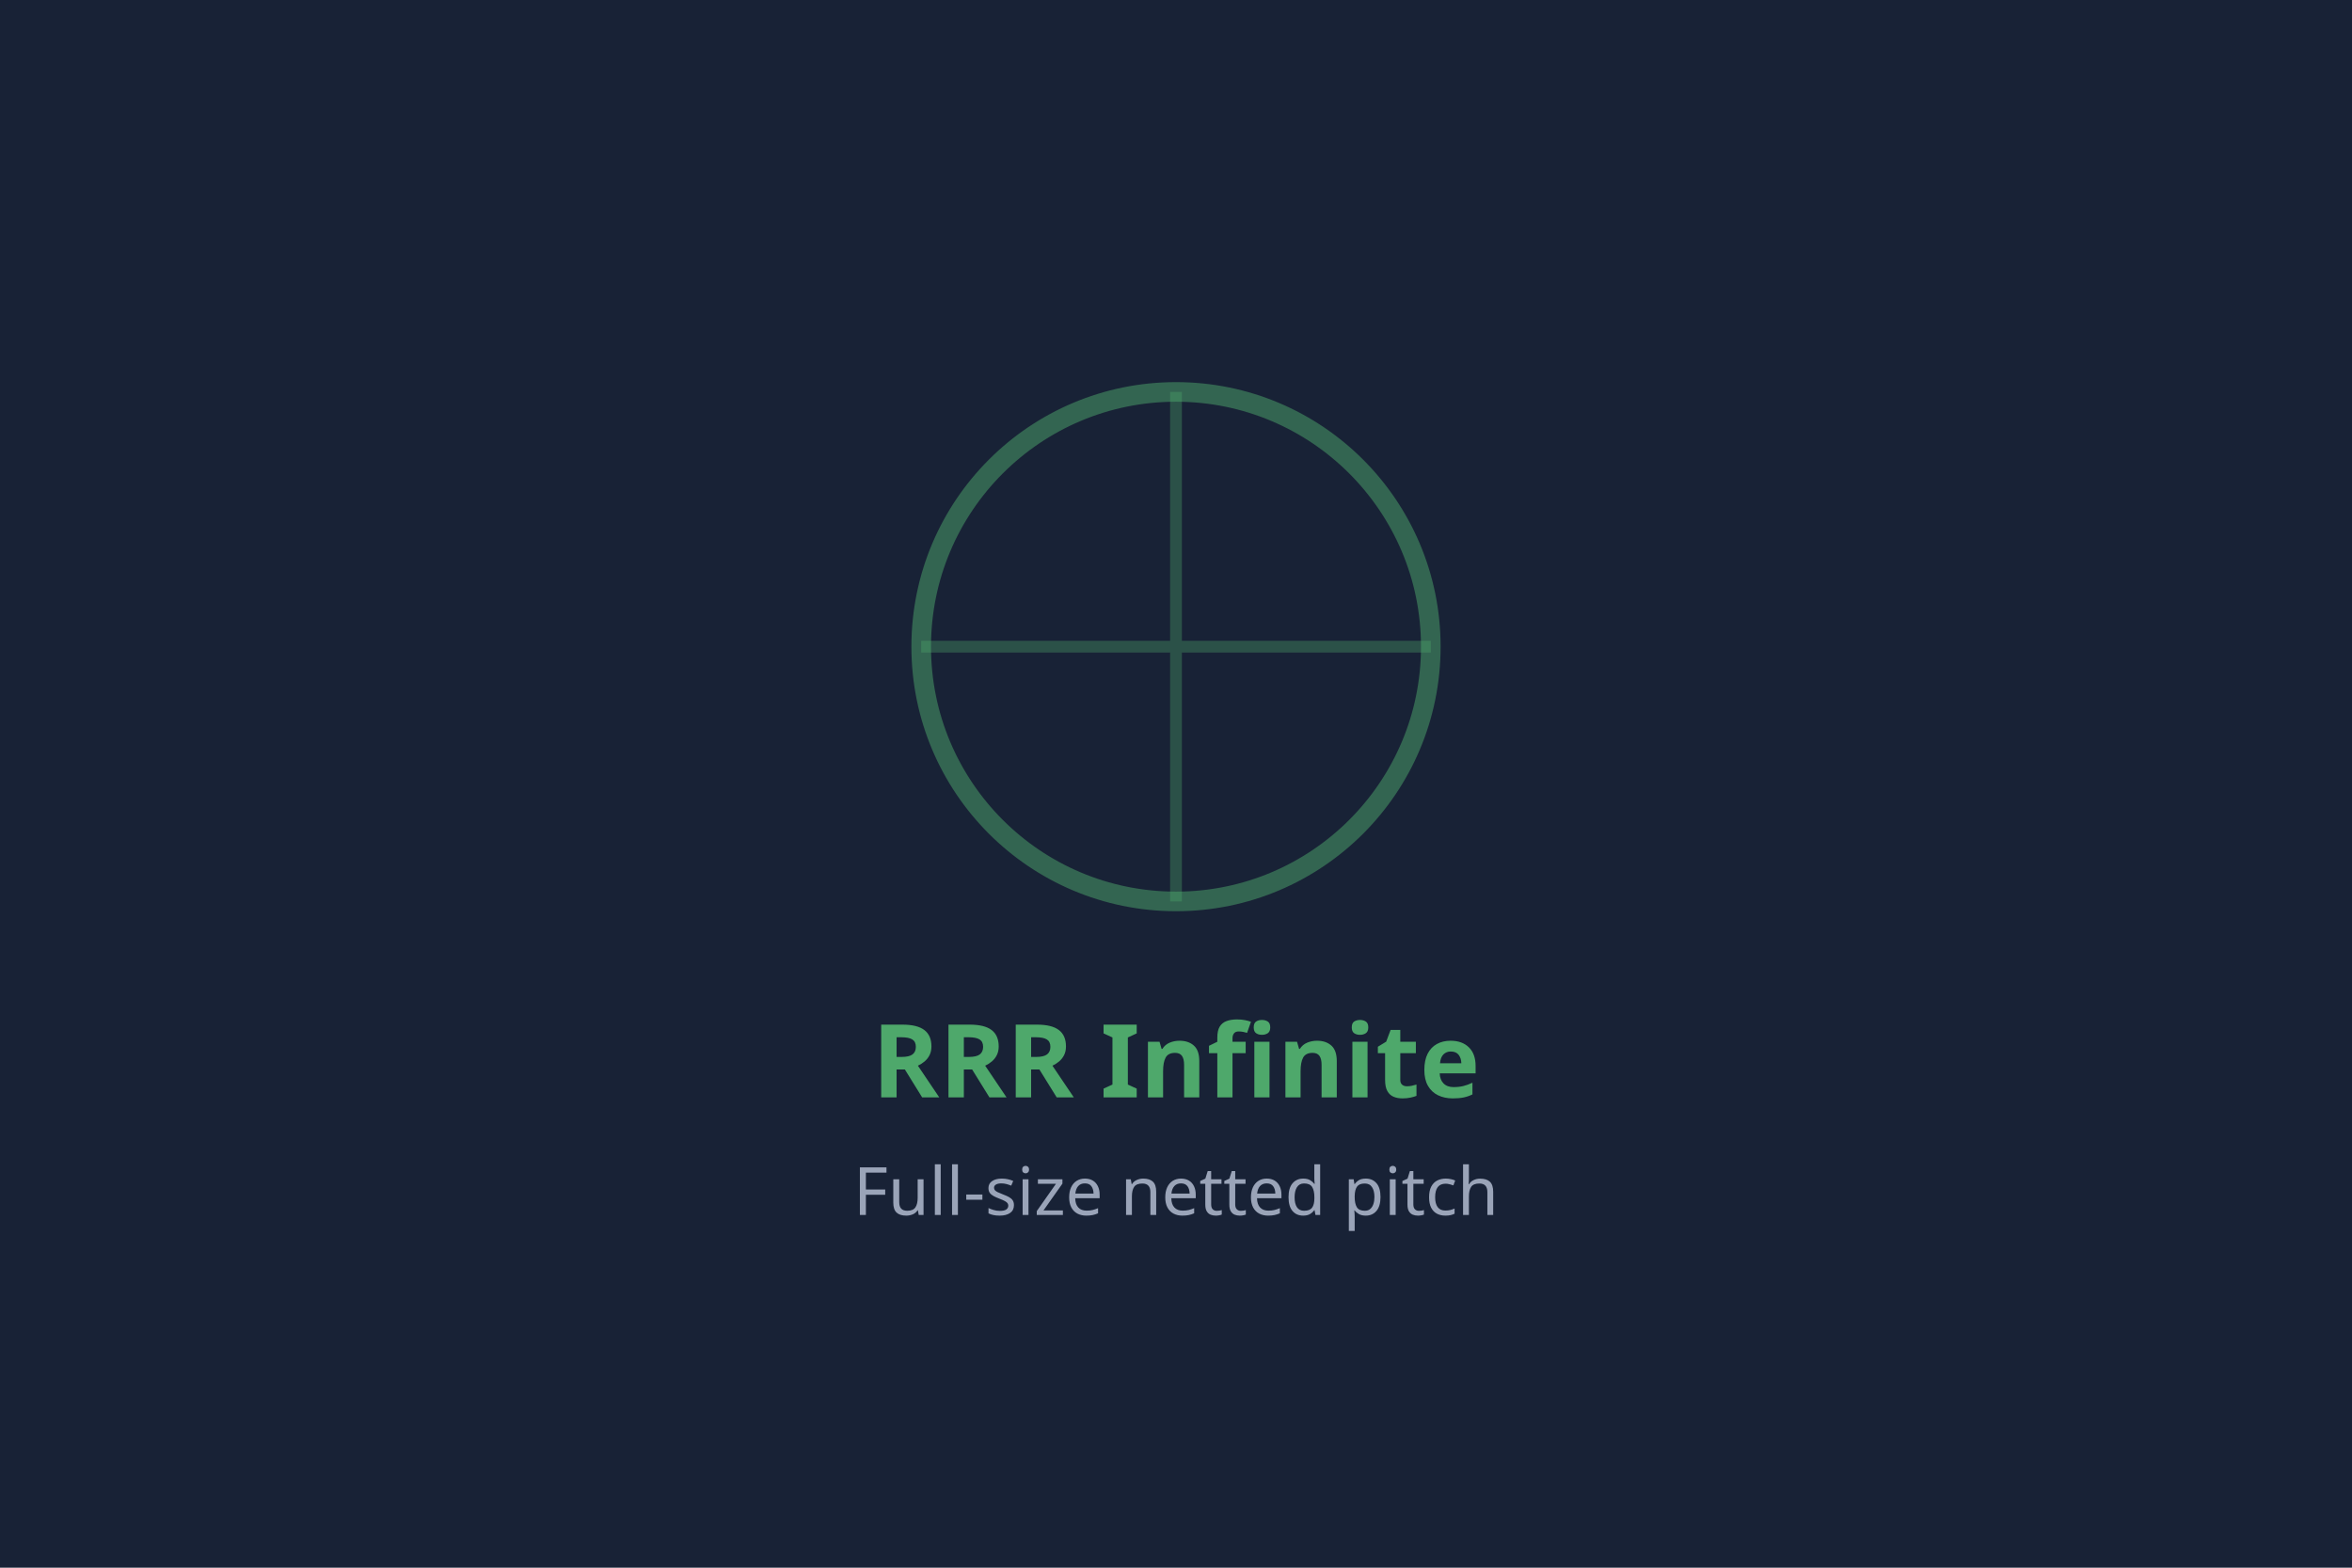
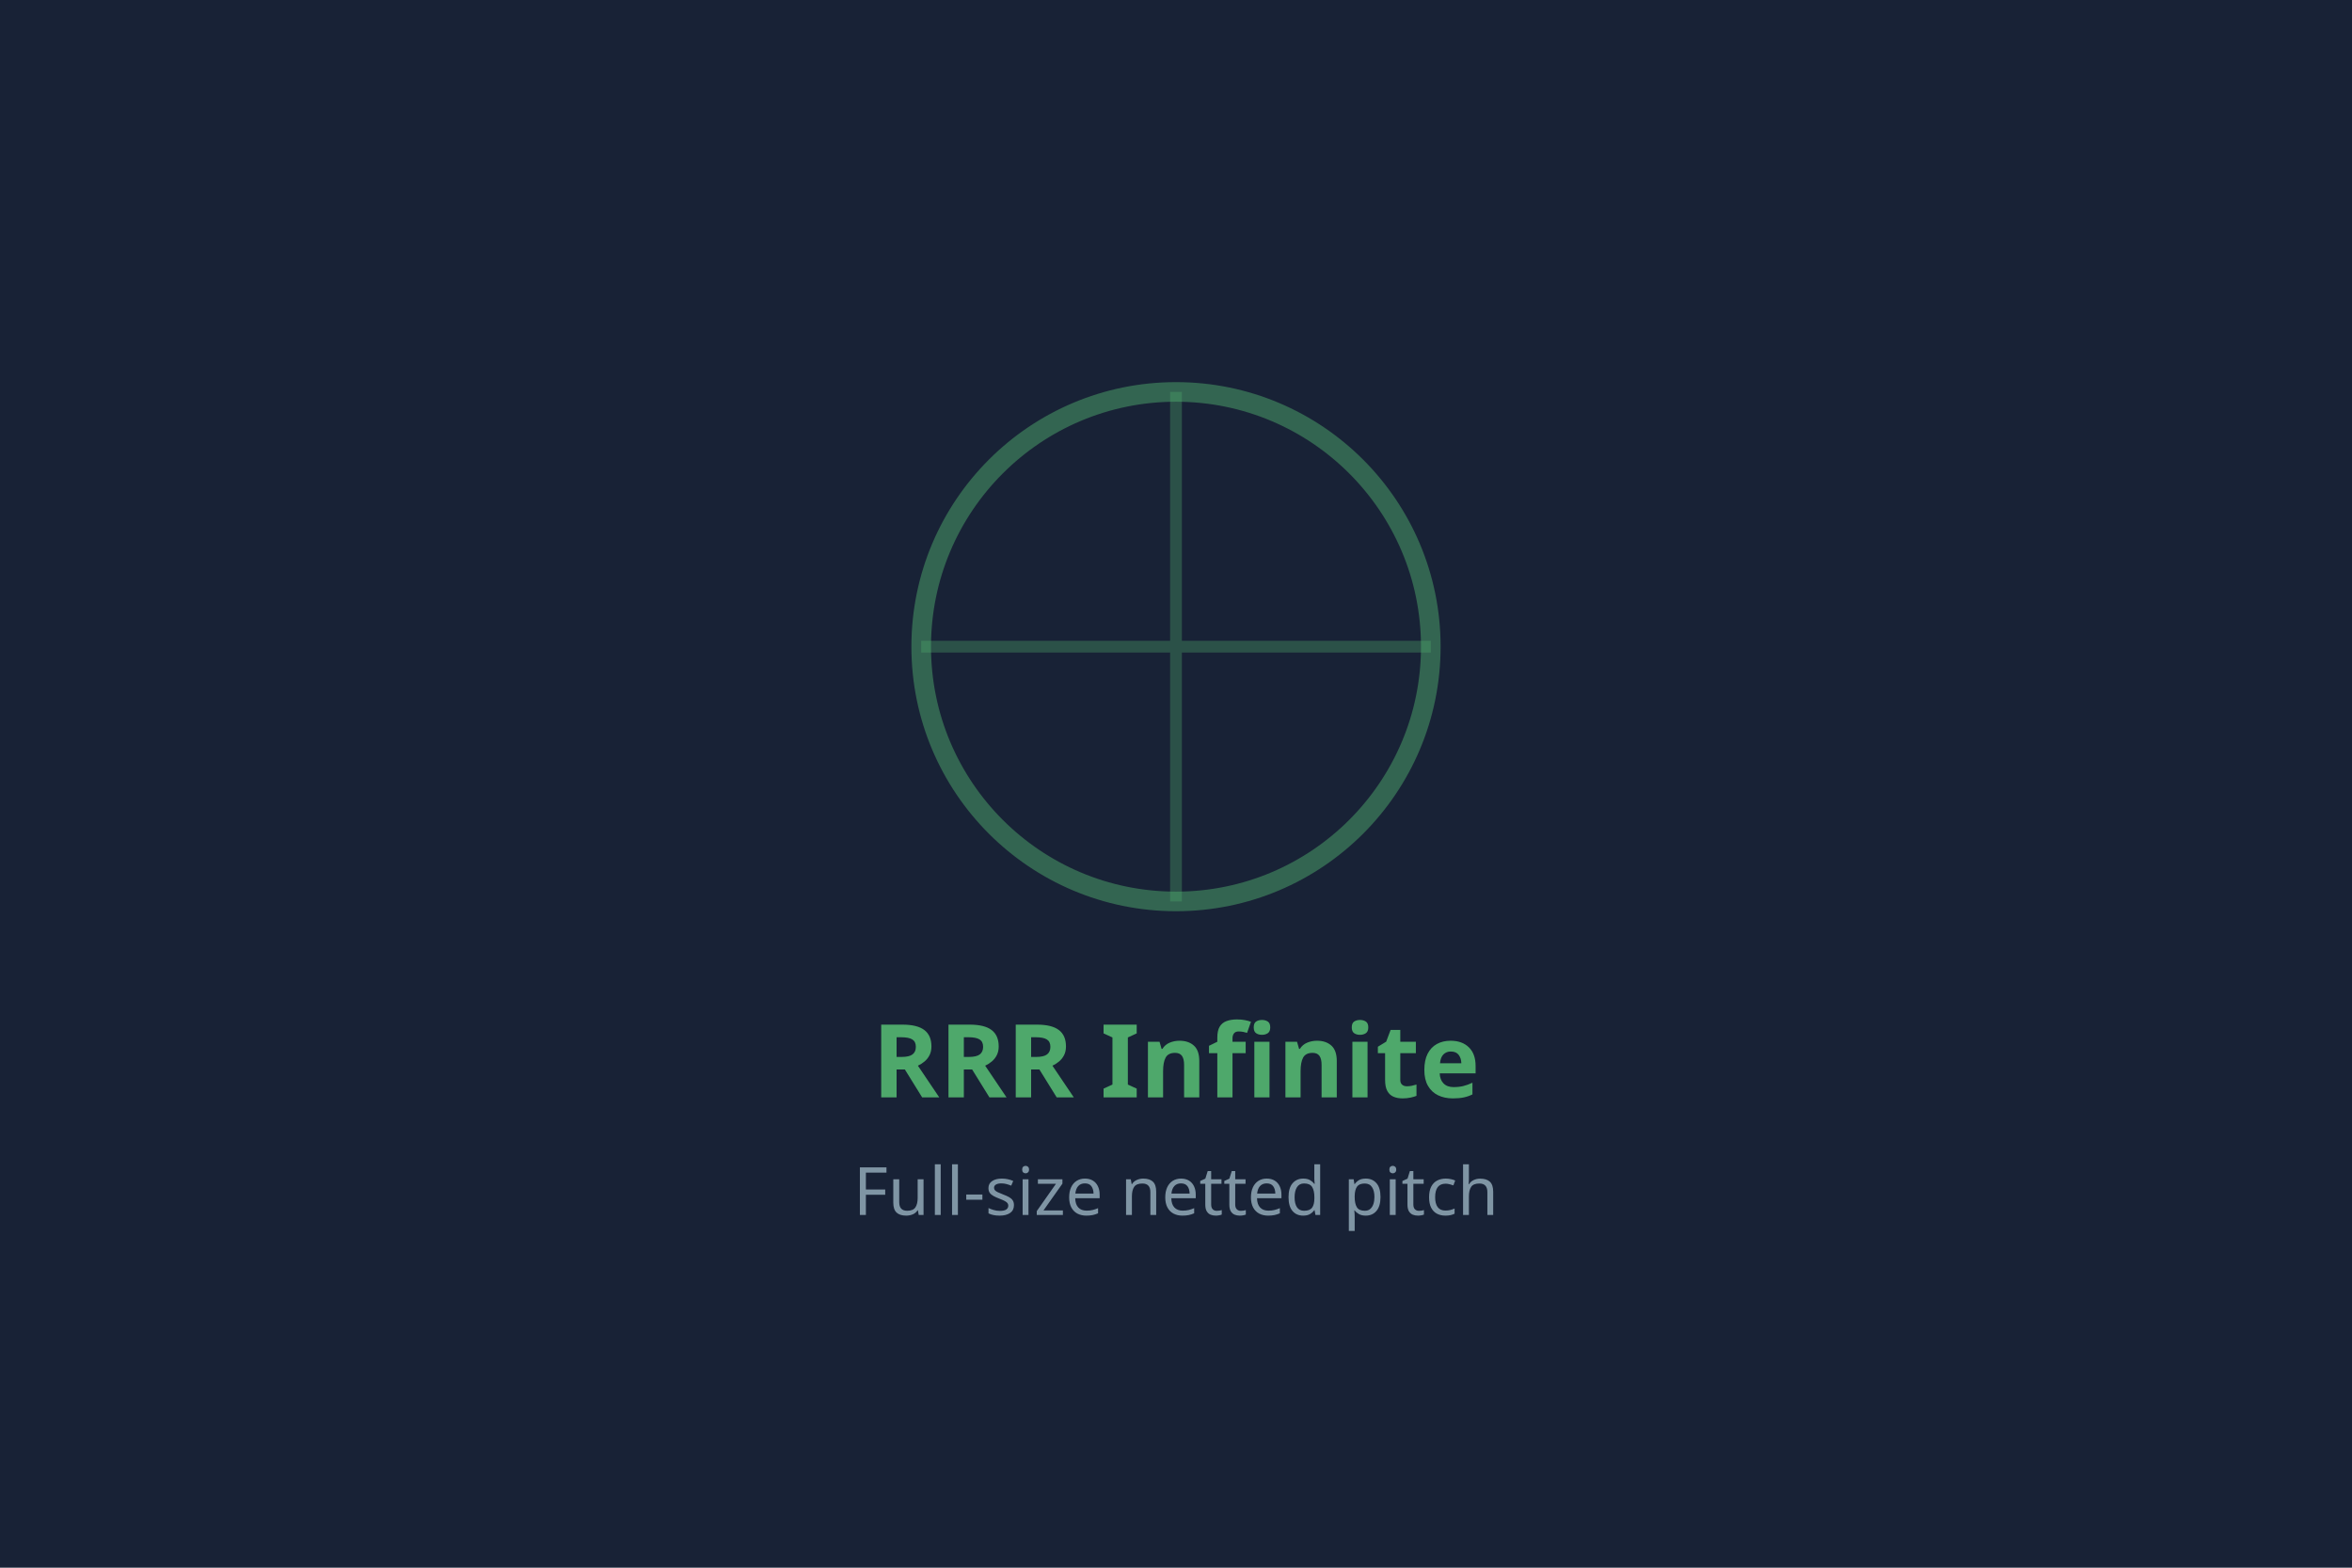
<svg xmlns="http://www.w3.org/2000/svg" viewBox="0 0 1200 800" width="1200" height="800" role="img" aria-label="Full-size netted pitch placeholder">
  <rect width="1200" height="800" fill="#182236" />
  <circle cx="600" cy="330" r="130" fill="none" stroke="#4ea86b" stroke-width="10" opacity="0.5" />
  <path d="M470 330h260M600 200v260" stroke="#4ea86b" stroke-width="6" opacity="0.35" />
  <text x="600" y="560" fill="#4ea86b" font-family="system-ui, sans-serif" font-size="52" font-weight="700" text-anchor="middle">RRR Infinite</text>
-   <text x="600" y="620" fill="#9aa4b8" font-family="system-ui, sans-serif" font-size="34" text-anchor="middle">Full-size netted pitch</text>
+   <text x="600" y="620" fill="#7f95a4" font-family="system-ui, sans-serif" font-size="34" text-anchor="middle">Full-size netted pitch</text>
</svg>
